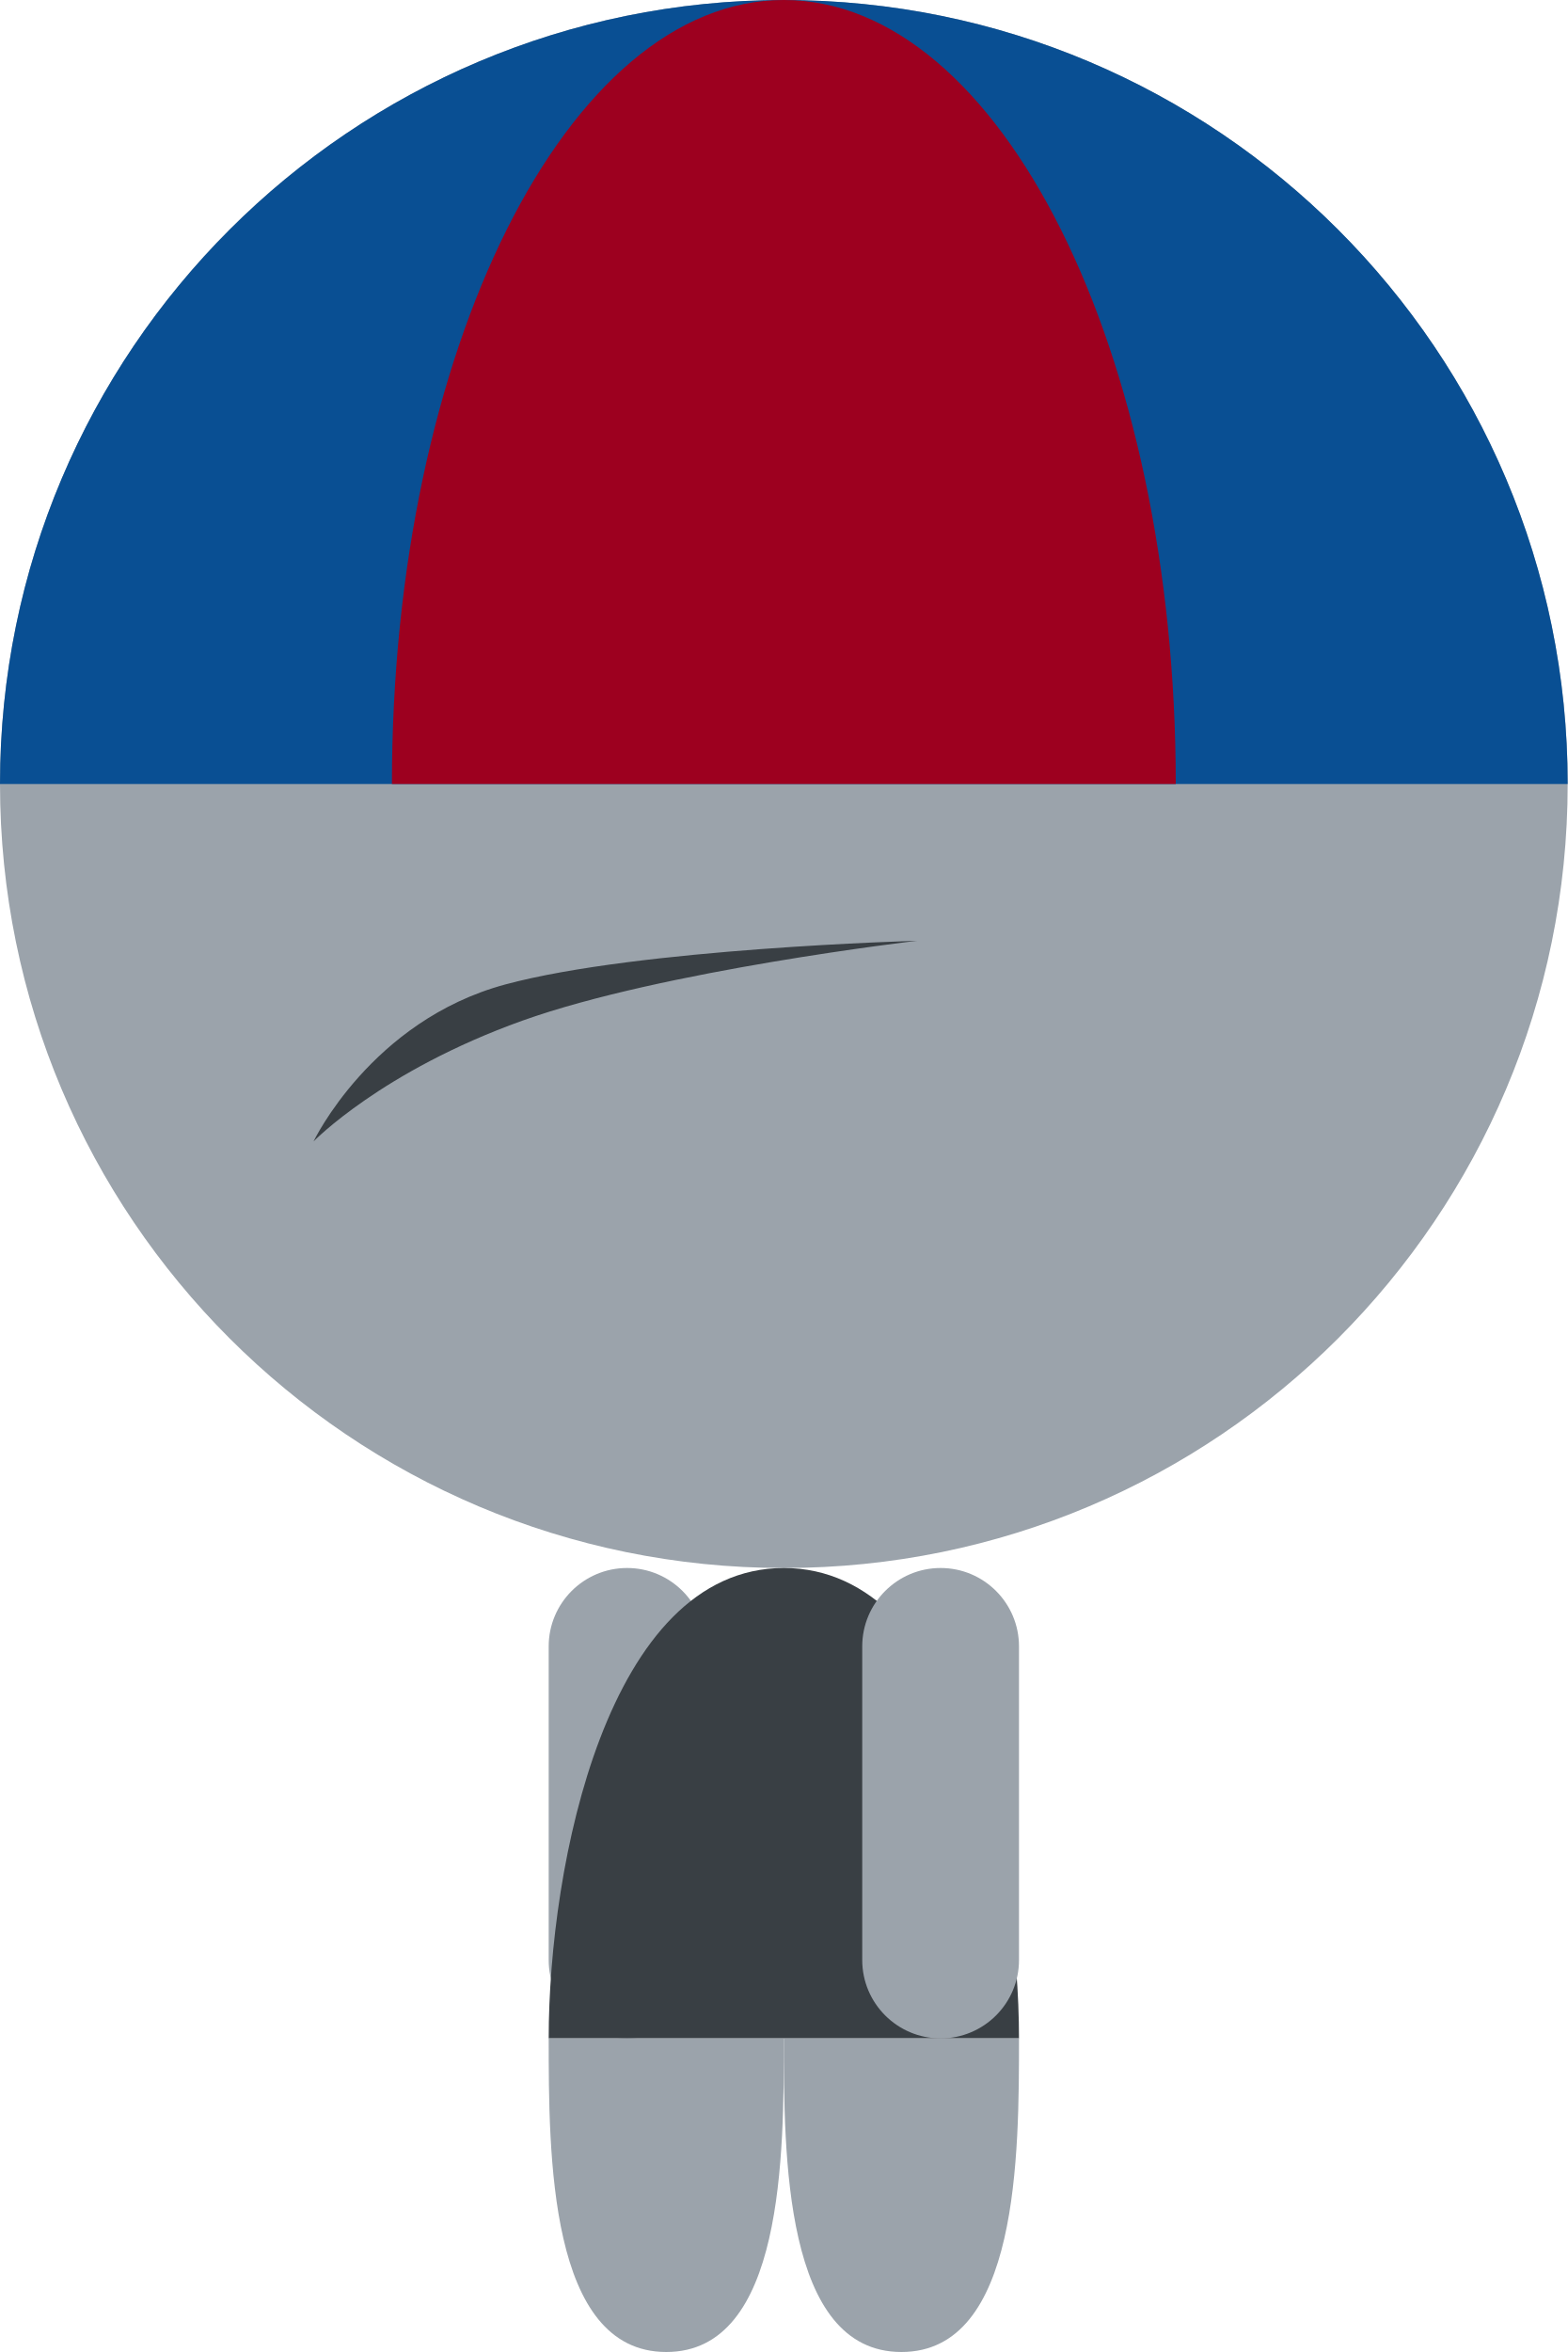
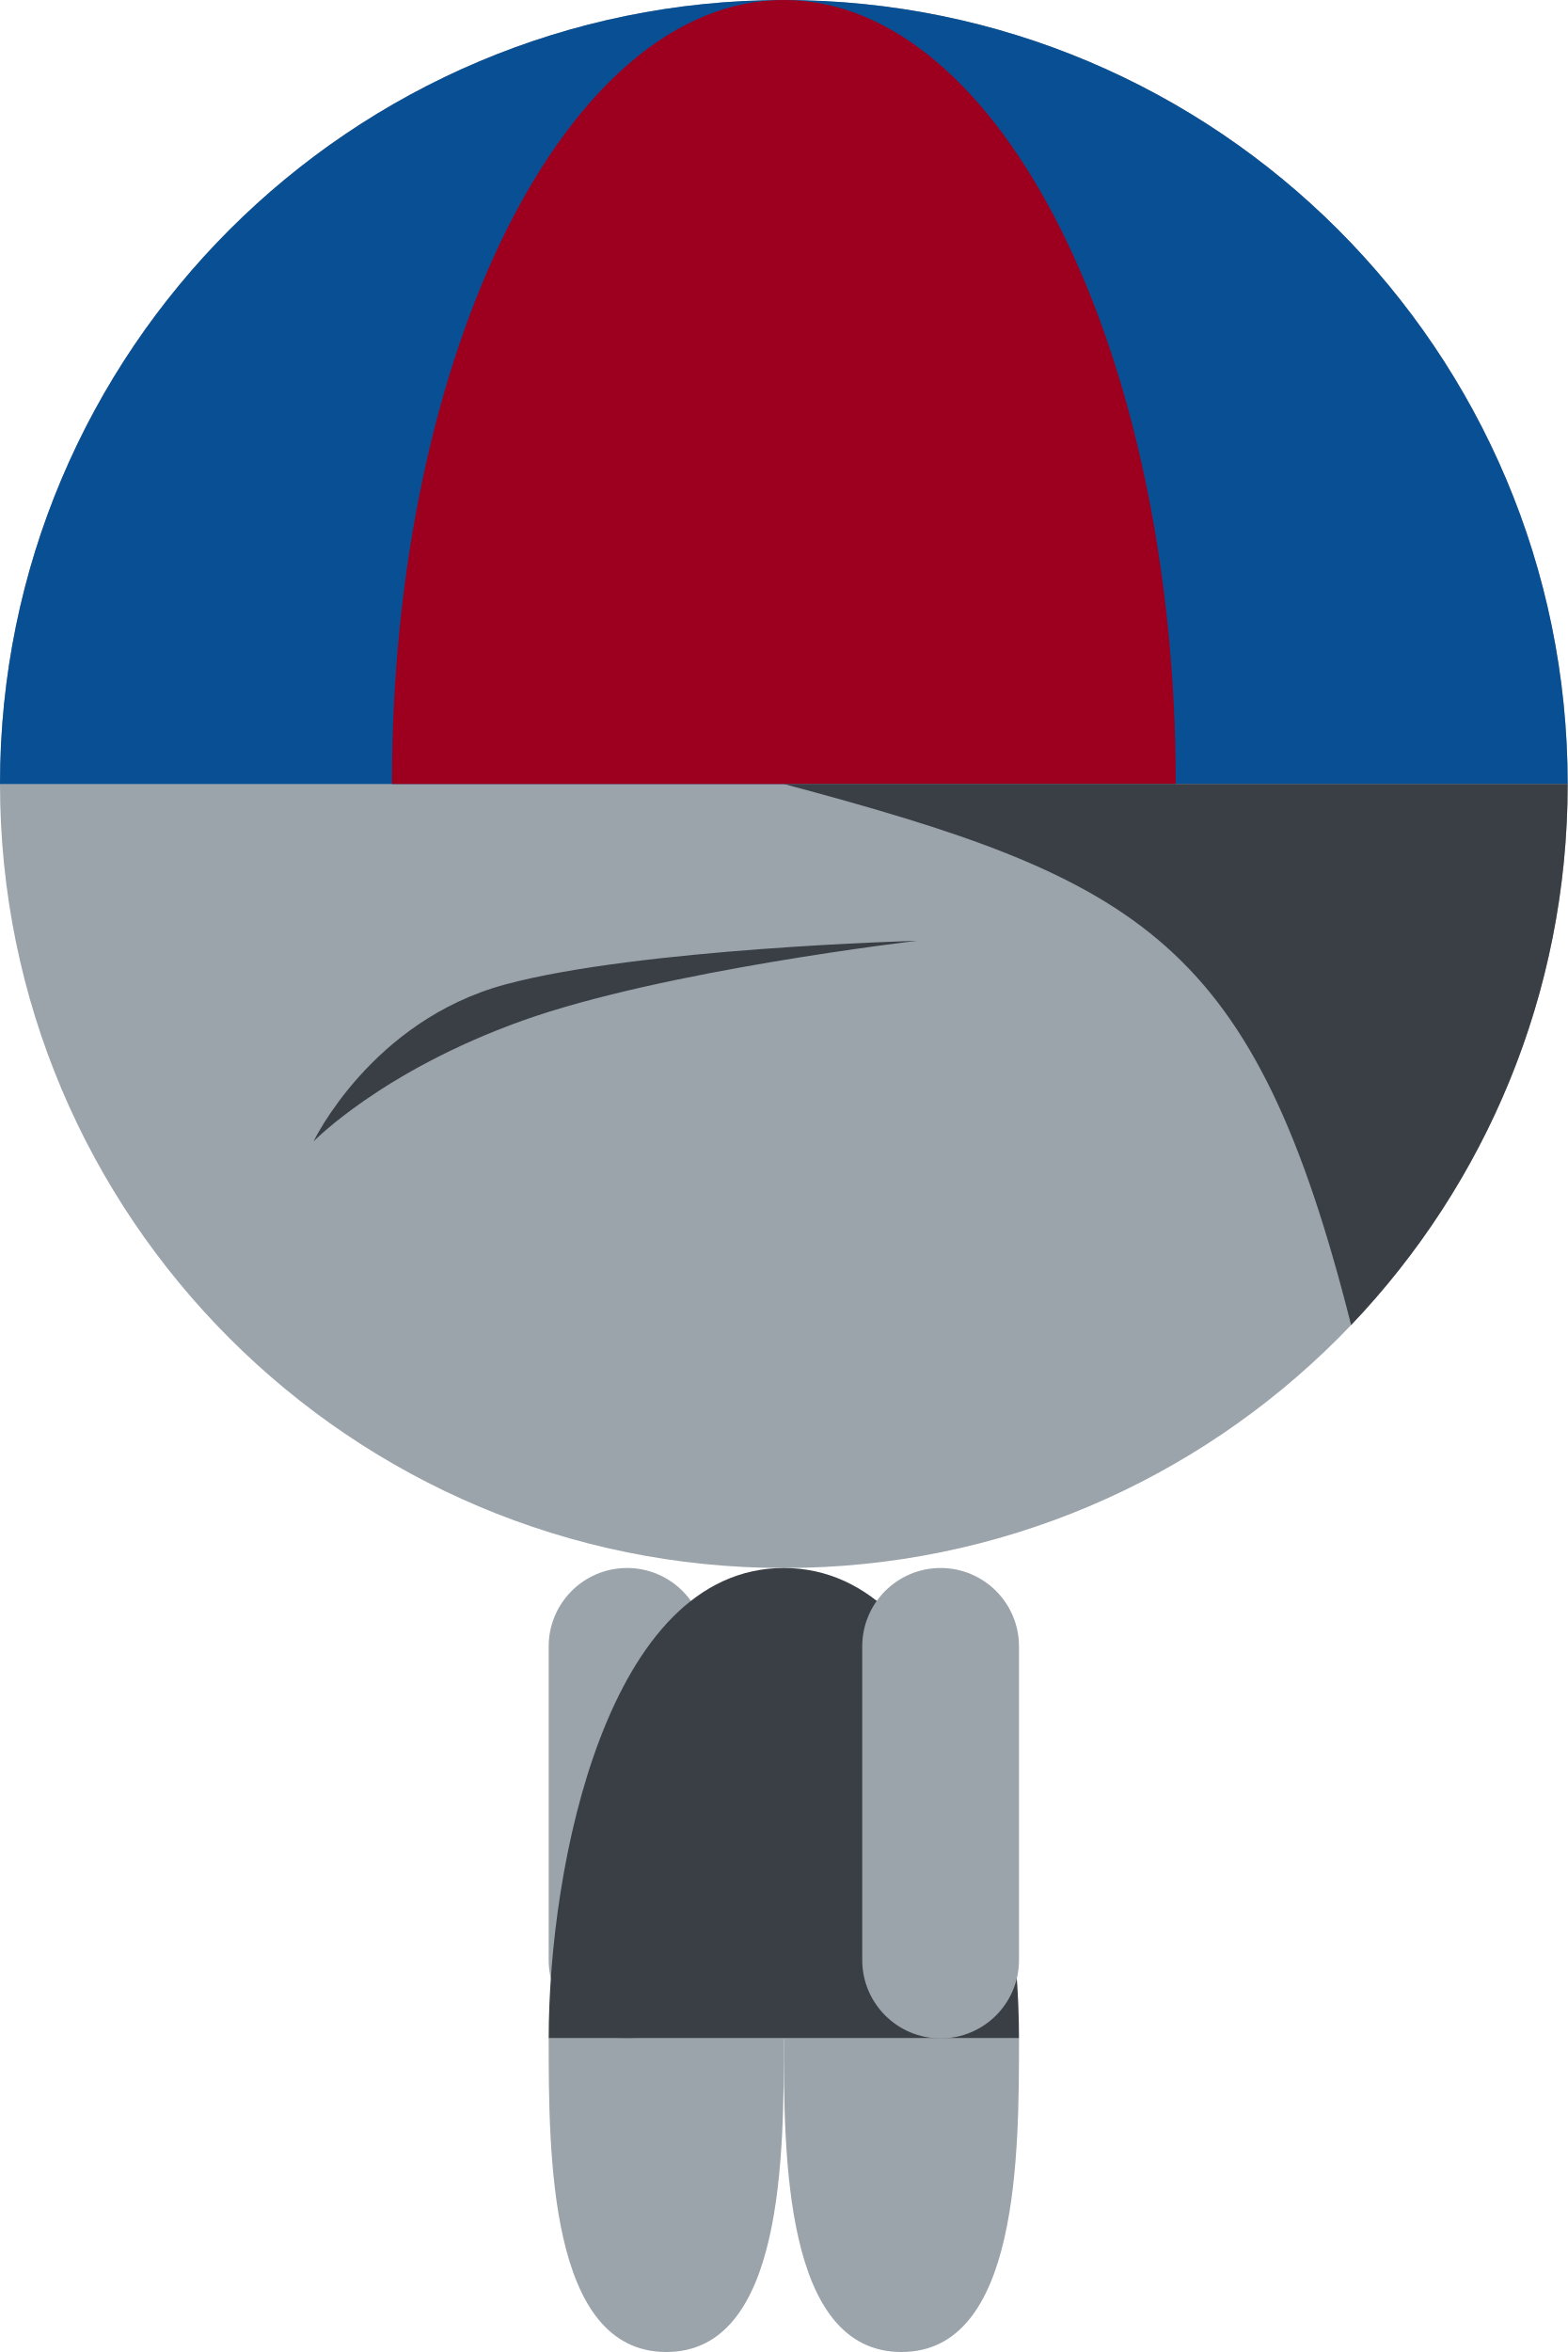
<svg xmlns="http://www.w3.org/2000/svg" width="200px" height="300px" viewBox="0 0 200 300" version="1.1">
  <defs />
  <g id="Page-1" stroke="none" stroke-width="1" fill="none" fill-rule="evenodd">
    <g id="ma-L" transform="translate(100, 150) scale(-1, 1) translate(-100, -150) ">
      <circle id="head" fill="#9BA3AB" cx="100" cy="100" r="100" />
      <rect id="right-arm" fill="#9BA3AB" x="110" y="200" width="20" height="60" rx="10">
        <animateTransform attributeName="transform" type="rotate" dur="1000ms" values="-30,120,210; 30,120,210; -30,120,210" repeatCount="indefinite" />
      </rect>
      <path d="M130,260 C130,237.909 122.5,200 100,200 C77.5,200 70,237.904 70,260 L130,260 Z" id="torso" fill="#393F44" />
      <rect id="left-arm" fill="#9BA3AB" x="70" y="200" width="20" height="60" rx="10">
        <animateTransform attributeName="transform" type="rotate" dur="1000ms" values="30,80,210; -30,80,210; 30,80,210" repeatCount="indefinite" />
      </rect>
      <path d="M100,300 C100,285.272 100,260 85,260 C70,260 70,285.269 70,300 L100,300 Z" id="left-leg" fill="#9BA3AB" transform="translate(85, 280) scale(1, -1) translate(-85, -280) ">
        <animateTransform attributeName="transform" type="translate" additive="sum" dur="1000ms" values="0,0; 30,0; 0,0" repeatCount="indefinite" />
      </path>
      <path d="M130,300 C130,285.272 130,260 115,260 C100,260 100,285.269 100,300 L130,300 Z" id="right-leg" fill="#9BA3AB" transform="translate(115, 280) scale(1, -1) translate(-115, -280) ">
        <animateTransform attributeName="transform" type="translate" additive="sum" dur="1000ms" values="0,0; -30,0; 0,0" repeatCount="indefinite" />
      </path>
      <path d="M200,100 C200,44.772 155.228,0 100,0 C44.772,0 0,44.772 0,100 L200,100 Z" id="cap-center" fill="#094F93" />
      <path d="M150,100 C150,44.772 127.614,0 100,0 C72.386,0 50,44.772 50,100 L150,100 Z" id="cap-side" fill="#9D001F" />
      <path d="M135.551,125.572 C152.65,130.192 160,145.592 160,145.592 C160,145.592 151.294,136.612 133.373,130.192 C115.453,123.772 83,120 83,120 C83,120 118.452,120.952 135.551,125.572 Z" id="eye" fill="#393F44" />
+       <path d="M72.372,169.01 C89.49,151.064 100,126.759 100,100 L0,100 C45.771,112.197 60,120 72.372,169.01 Z" id="Oval-14" fill="#393F44" transform="translate(50, 134.505) scale(-1, 1) translate(-50, -134.505) " />
    </g>
  </g>
</svg>
